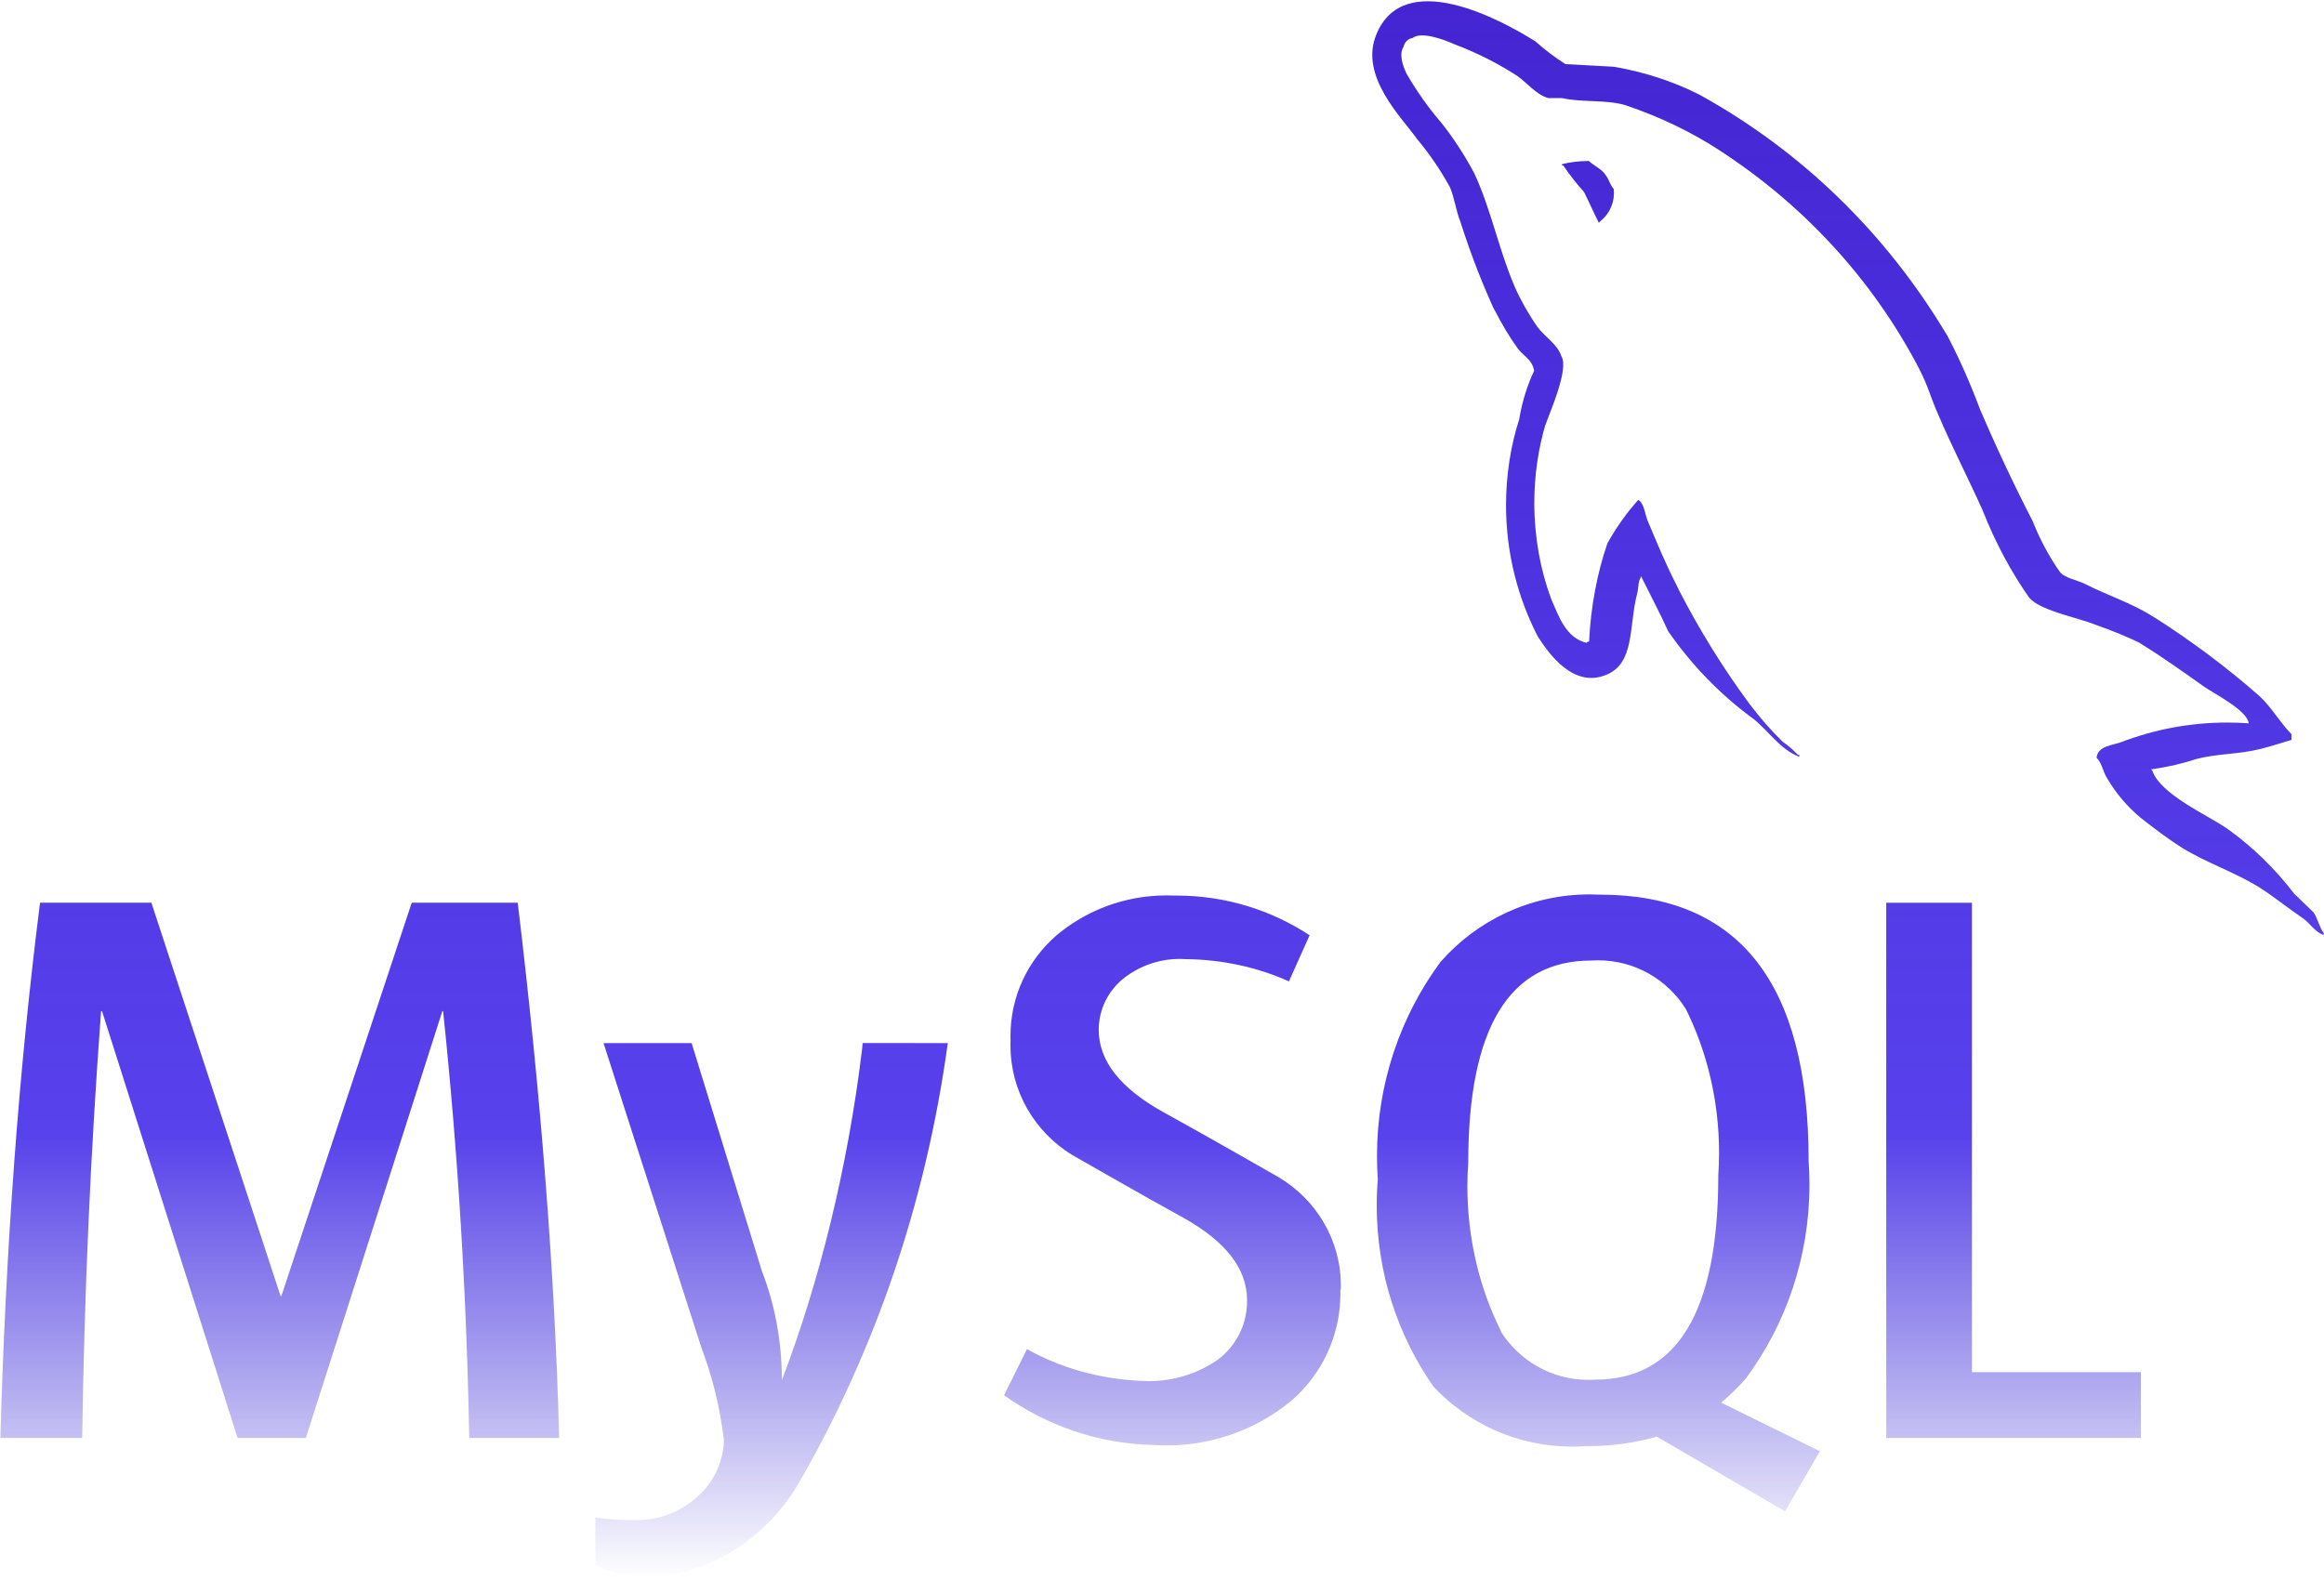
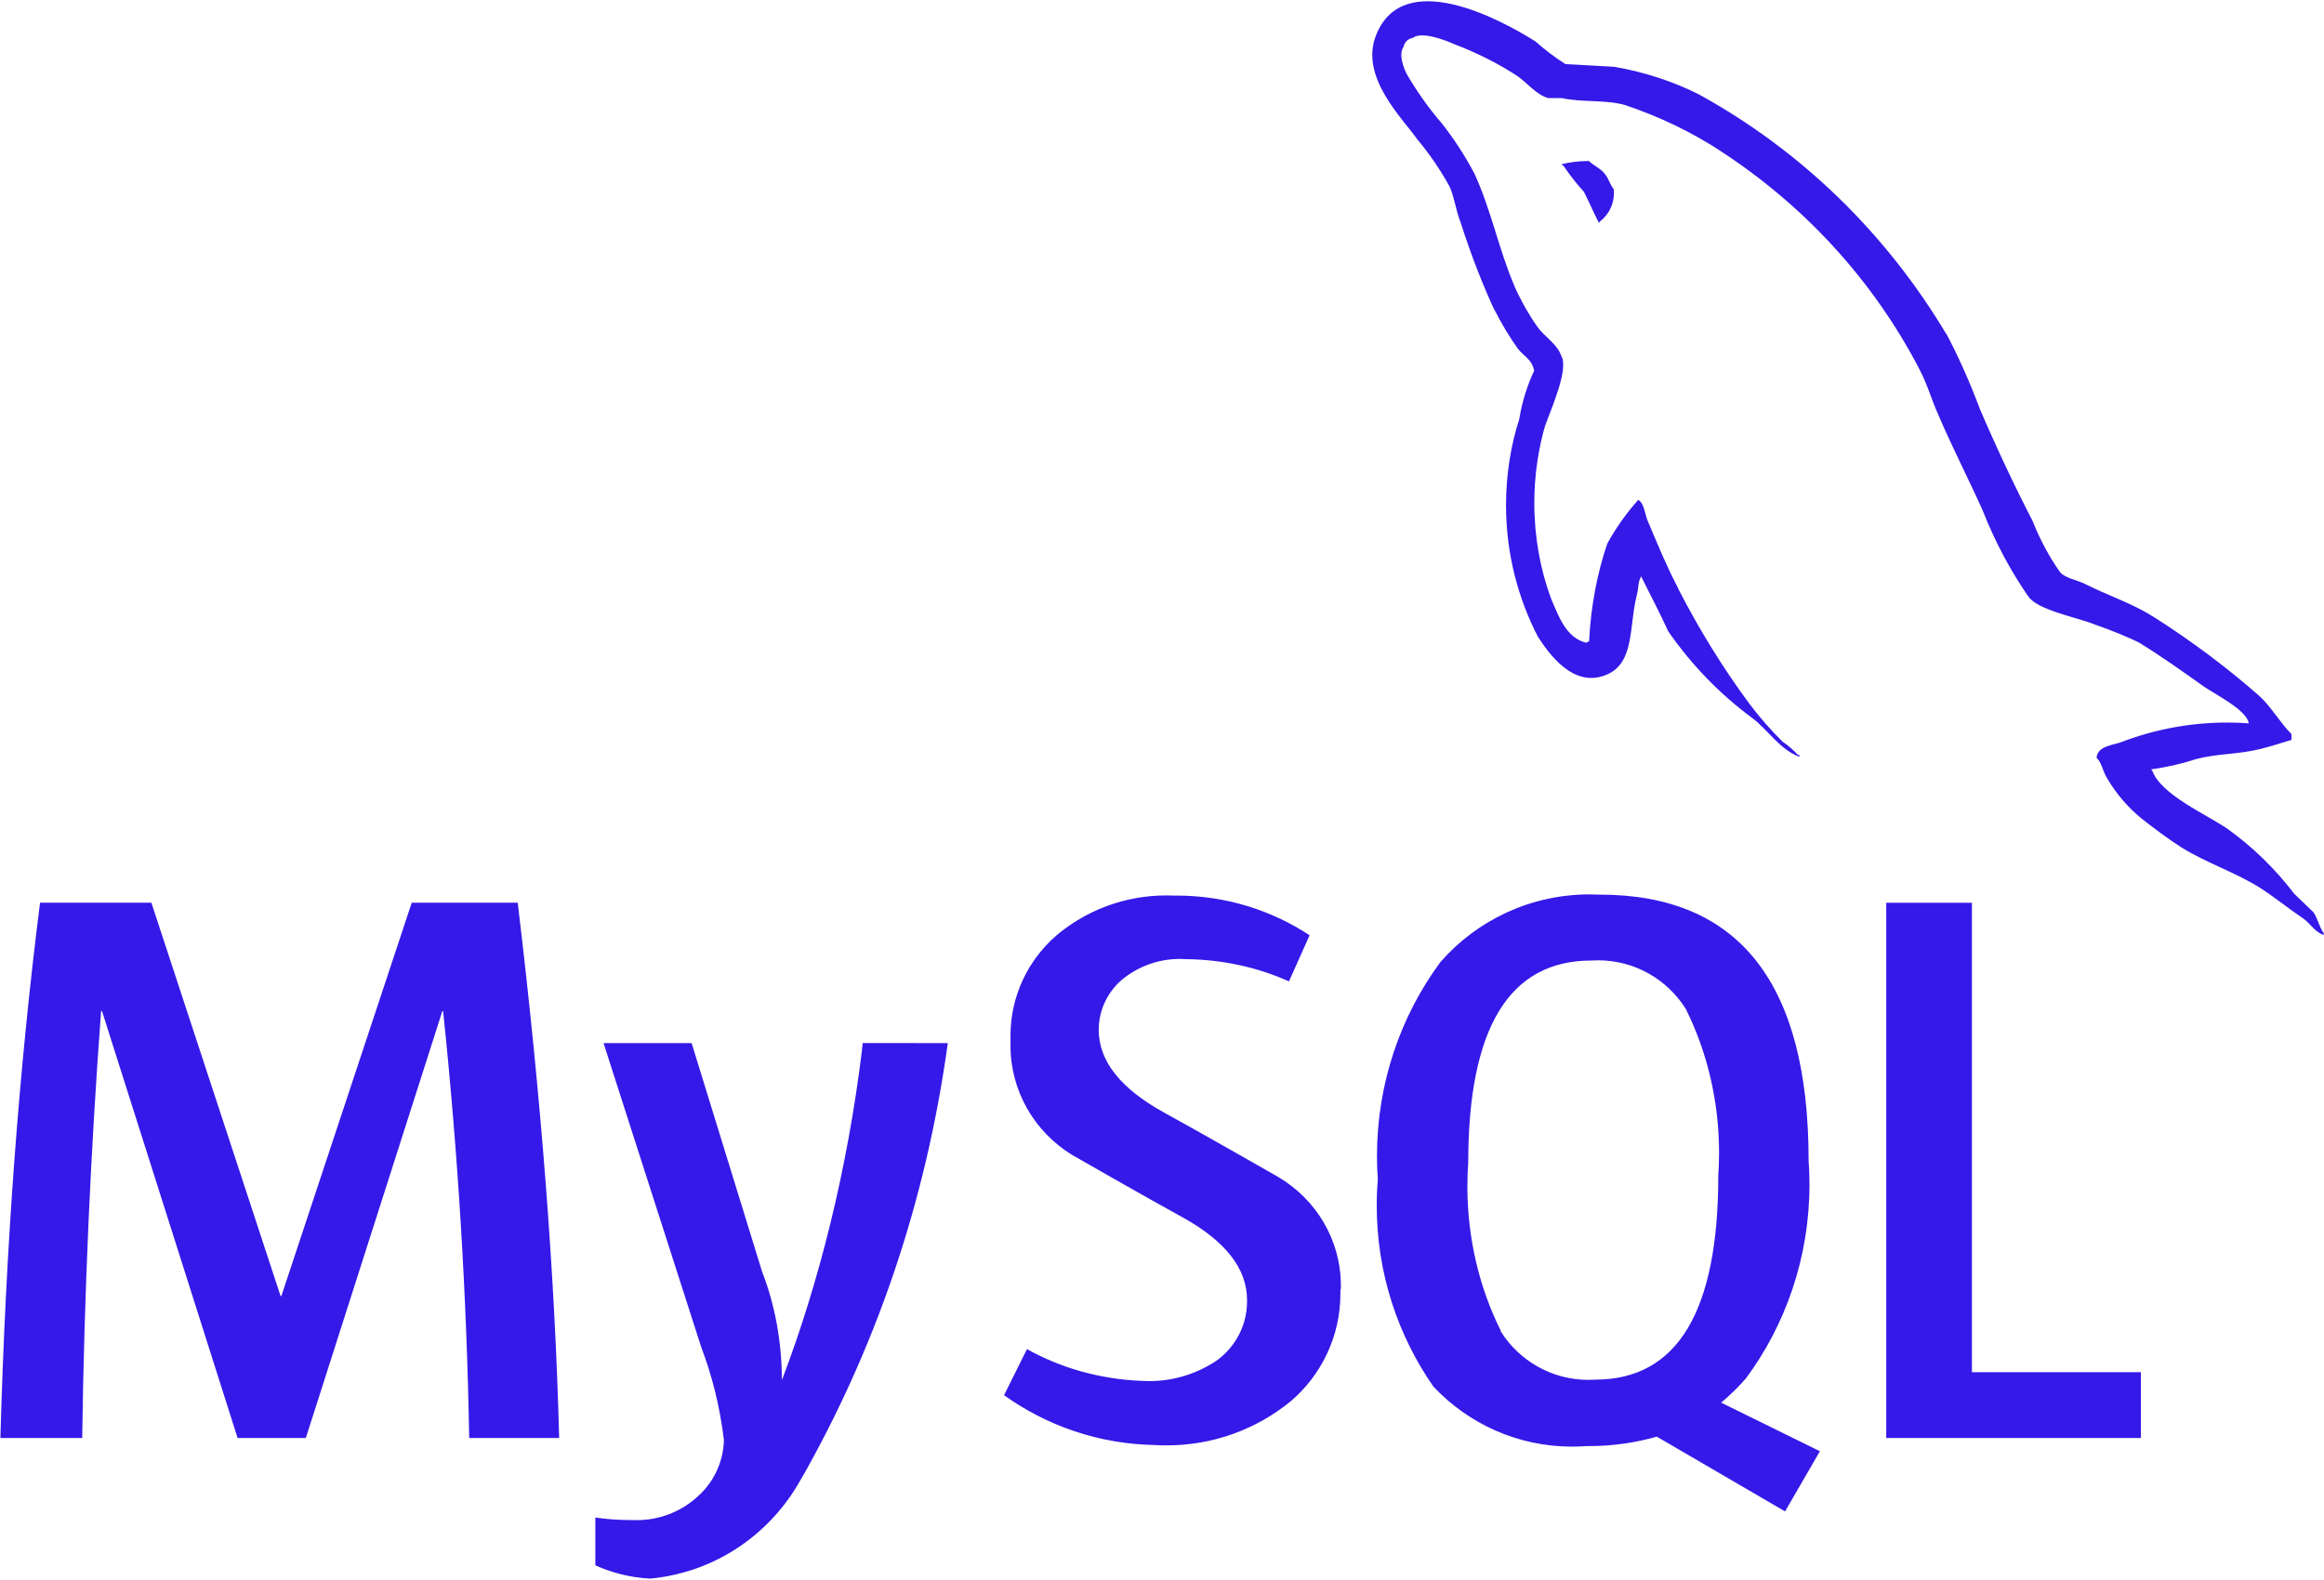
<svg xmlns="http://www.w3.org/2000/svg" width="750" height="510" viewBox="0 0 750 510" fill="none">
  <path d="M725.65 233.475C723.6 233.325 721.225 233.225 718.825 233.225C706.725 233.225 695.15 235.475 684.5 239.575L685.15 239.35C682.025 240.6 677.025 240.6 676.6 244.575C678.325 246.225 678.575 248.95 680.025 251.25C682.95 256.2 686.55 260.4 690.75 263.9L690.825 263.975C695.2 267.4 699.575 270.725 704.175 273.65C712.3 278.65 721.525 281.625 729.475 286.65C734 289.575 738.625 293.3 743.225 296.425C745.5 297.975 746.975 300.8 749.9 301.8V301.175C748.475 299.3 748.025 296.575 746.625 294.5C744.525 292.4 742.45 290.525 740.375 288.475C734.175 280.35 727 273.4 718.95 267.6L718.65 267.4C711.975 262.85 697.35 256.475 694.6 248.8L694.2 248.35C699.65 247.575 704.5 246.425 709.175 244.875L708.575 245.05C715.675 243.175 722.175 243.575 729.5 241.75C732.8 240.9 736.15 239.875 739.5 238.825V236.95C735.75 233.2 732.95 228.1 729.075 224.6C718.85 215.6 707.575 207.15 695.7 199.55L694.575 198.875C688.025 194.7 679.7 192 672.8 188.45C670.3 187.2 666.125 186.575 664.675 184.475C661.425 179.85 658.55 174.55 656.275 168.95L656.075 168.4C649.942 156.5 644.242 144.392 638.975 132.075C635.375 122.5 631.8 114.65 627.775 107.05L628.35 108.225C608.7 75.25 581.325 48.75 548.65 30.675L547.575 30.125C539.85 26.3 530.875 23.325 521.45 21.65L520.825 21.55C515.6 21.3 510.4 20.925 505.2 20.7C501.55 18.35 498.4 15.95 495.45 13.3L495.525 13.375C483.65 5.875 452.925 -10.375 444.175 11.125C438.55 24.675 452.525 38.05 457.35 44.925C461.2 49.5 464.7 54.625 467.725 60.05L467.975 60.55C469.45 64.175 469.85 67.9 471.325 71.675C474.95 82.975 478.625 92.25 482.8 101.225L482.15 99.675C484.625 104.65 487.2 108.875 490.075 112.875L489.875 112.575C491.55 114.85 494.425 115.925 495.1 119.675C492.95 124.2 491.275 129.45 490.35 134.925L490.3 135.275C487.6 143.575 486.025 153.15 486.025 163.075C486.025 178.6 489.85 193.225 496.6 206.075L496.35 205.575C499.7 210.75 507.65 222.25 518.3 217.85C527.675 214.1 525.6 202.225 528.3 191.775C528.925 189.275 528.525 187.625 529.8 185.925V186.4C532.725 192.275 535.675 197.875 538.35 203.75C545.9 214.625 554.875 223.875 565.125 231.5L565.45 231.725C570.45 235.475 574.425 241.975 580.675 244.275V243.65H580.2C578.775 242.1 577.2 240.725 575.475 239.55L575.375 239.5C571.5 235.7 567.9 231.6 564.65 227.275L564.45 227C556.3 216 548.55 203.55 541.825 190.475L541.1 188.95C537.675 182.4 534.8 175.325 532.05 168.85C530.8 166.35 530.8 162.6 528.7 161.35C525 165.5 521.675 170.125 518.9 175.1L518.7 175.5C515.5 184.825 513.4 195.6 512.85 206.775V207.05C512 207.275 512.425 207.05 512 207.5C505.325 205.875 503.025 198.95 500.525 193.125C497.125 183.975 495.15 173.375 495.15 162.35C495.15 153.45 496.425 144.85 498.825 136.725L498.675 137.375C500.15 133 506.4 119.2 503.9 115C502.6 111.025 498.475 108.75 496.175 105.525C493.45 101.675 490.95 97.3 488.875 92.675L488.675 92.175C483.675 80.5 481.175 67.55 475.75 55.875C472.475 49.775 469.025 44.525 465.15 39.625L465.325 39.85C461.2 35.075 457.4 29.75 454.1 24.1L453.825 23.6C452.8 21.325 451.325 17.55 452.975 15.05C453.275 13.6 454.425 12.475 455.9 12.25C458.65 10 466.4 12.925 469.1 14.175C477.025 17.175 483.85 20.7 490.175 24.85L489.775 24.6C492.7 26.65 495.875 30.625 499.625 31.65H504C510.675 33.125 518.225 32.1 524.475 33.925C535.95 37.8 545.875 42.65 555.05 48.6L554.525 48.275C582.125 66.1 604.225 90.2 619.175 118.675L619.675 119.7C622.175 124.5 623.275 128.925 625.55 133.925C629.925 144.225 635.325 154.65 639.775 164.6C644 175.3 649 184.55 654.95 193.075L654.65 192.625C657.775 197 670.325 199.275 675.95 201.55C681.875 203.625 686.625 205.6 691.225 207.825L690.3 207.425C697.475 211.8 704.475 216.8 711.225 221.6C714.65 223.975 725.075 229.2 725.7 233.4L725.65 233.475ZM432.55 416.3C432.55 416.675 432.575 417.1 432.575 417.525C432.575 431.475 426.35 443.95 416.5 452.35L416.425 452.4C405.625 461.2 391.7 466.55 376.525 466.55C375.35 466.55 374.175 466.525 373.025 466.45H373.175C354.7 466.2 337.7 460.2 323.775 450.175L324.025 450.35L331.425 435.475C342.15 441.475 354.9 445.2 368.45 445.725H368.6C369.275 445.775 370.05 445.8 370.85 445.8C379.15 445.8 386.875 443.2 393.2 438.775L393.075 438.85C398.8 434.5 402.45 427.7 402.45 420.05C402.45 419.9 402.45 419.775 402.45 419.625V419.65C402.45 409.35 395.275 400.6 382.2 393.25C370.075 386.6 345.875 372.725 345.875 372.725C333.925 365.325 326.1 352.3 326.1 337.45C326.1 336.925 326.1 336.4 326.125 335.875V335.95C326.1 335.475 326.1 334.925 326.1 334.375C326.1 321.5 331.775 309.95 340.75 302.1L340.8 302.05C350.35 293.95 362.825 289.025 376.45 289.025C377.325 289.025 378.175 289.05 379.025 289.075H378.9C379.125 289.075 379.4 289.075 379.675 289.075C395.65 289.075 410.525 293.85 422.925 302.075L422.625 301.9L415.975 316.775C406.2 312.375 394.8 309.725 382.8 309.6H382.75C382.15 309.55 381.475 309.525 380.775 309.525C373.775 309.525 367.325 311.975 362.275 316.075L362.325 316.025C357.6 319.95 354.6 325.825 354.575 332.4C354.575 342.65 361.875 351.45 375.375 358.95C387.65 365.675 412.45 379.875 412.45 379.875C424.65 387.05 432.725 400.1 432.725 415.05C432.725 415.5 432.725 415.975 432.7 416.425V416.35L432.55 416.3ZM484.35 429.575C477.525 415.95 473.55 399.9 473.55 382.925C473.55 380.25 473.65 377.6 473.85 375L473.825 375.35C473.825 331.833 487.05 310.067 513.5 310.05C514.15 310 514.925 309.975 515.725 309.975C527.6 309.975 538.025 316.175 543.95 325.525L544.025 325.65C550.8 339.2 554.775 355.2 554.775 372.1C554.775 374.7 554.675 377.275 554.5 379.825L554.525 379.475C554.525 423.342 541.3 445.292 514.85 445.325C514.175 445.375 513.4 445.4 512.625 445.4C500.75 445.4 490.3 439.2 484.375 429.85L484.3 429.725L484.35 429.575ZM587.2 468.375L555.45 452.75C558.35 450.325 560.95 447.775 563.35 445.025L563.425 444.95C576.25 427.65 583.95 405.875 583.95 382.325C583.95 379.6 583.85 376.9 583.65 374.225L583.675 374.575C583.675 317.408 561.233 288.808 516.35 288.775C515.35 288.725 514.175 288.7 513 288.7C493.825 288.7 476.6 297.125 464.875 310.5L464.825 310.575C452.05 327.875 444.375 349.625 444.375 373.175C444.375 375.825 444.475 378.45 444.675 381.05L444.65 380.7C444.425 383.225 444.3 386.175 444.3 389.15C444.3 411 451.15 431.25 462.8 447.875L462.575 447.55C473.8 459.5 489.725 466.95 507.35 466.95C509 466.95 510.625 466.875 512.225 466.75L512 466.775C512.225 466.775 512.525 466.775 512.8 466.775C520.575 466.775 528.1 465.65 535.225 463.575L534.675 463.725L576.075 487.85L587.325 468.425L587.2 468.375ZM690.9 464.15H608.725V291.4H636.375V442.925H690.9V464.15ZM305.875 336.7C298.7 388.8 282.275 435.825 258.25 477.95L259.25 476.025C249.625 494.55 231.425 507.45 210.05 509.525L209.8 509.55C203.325 509.2 197.3 507.65 191.825 505.125L192.125 505.25V489.825C195.55 490.35 199.5 490.65 203.525 490.65C203.75 490.65 203.975 490.65 204.225 490.65C204.625 490.675 205.05 490.675 205.5 490.675C212.725 490.675 219.35 488.05 224.45 483.675L224.4 483.7C229.9 479.175 233.425 472.425 233.625 464.825C232.3 453.875 229.775 443.875 226.15 434.45L226.45 435.3L194.775 336.7H223.2L245.925 410.425C249.975 420.825 252.325 432.875 252.325 445.45C252.325 445.475 252.325 445.5 252.325 445.5C264.375 413.95 273.525 377.15 278.175 338.975L278.4 336.675L305.875 336.7ZM180.375 464.15H151.425C150.608 418.133 147.8 372.208 143 326.375H142.75L98.7 464.15H76.675L32.925 326.375H32.625C29.208 372.225 27.175 418.15 26.525 464.15H0.125C1.842 402.733 6.108 345.142 12.925 291.375H48.85L90.55 418.35H90.8L132.875 291.375H167.075C174.642 354.325 179.1 411.917 180.45 464.15H180.375ZM512.625 51.975C512.575 51.975 512.5 51.975 512.425 51.975C509.45 51.975 506.575 52.35 503.825 53.05L504.075 53V53.4H504.5C506.65 56.6 508.85 59.375 511.225 61.975L511.175 61.925C512.85 65.275 514.3 68.6 515.975 71.925L516.4 71.45C519.125 69.3 520.85 66 520.85 62.3C520.85 61.85 520.825 61.425 520.775 60.975V61.025C519.525 59.55 519.35 58.1 518.275 56.65C517.025 54.55 514.35 53.525 512.65 51.875L512.625 51.975Z" fill="url(#paint0_linear_2_16)" />
  <defs>
    <linearGradient id="paint0_linear_2_16" x1="375.013" y1="0.408" x2="375.013" y2="509.55" gradientUnits="userSpaceOnUse">
-       <stop stop-color="#4525D2" />
-       <stop offset="0.719" stop-color="#3419E8" stop-opacity="0.823" />
-       <stop offset="1" stop-color="#1A0CC5" stop-opacity="0" />
+       <stop stop-color="#3419e8" />
    </linearGradient>
  </defs>
</svg>
